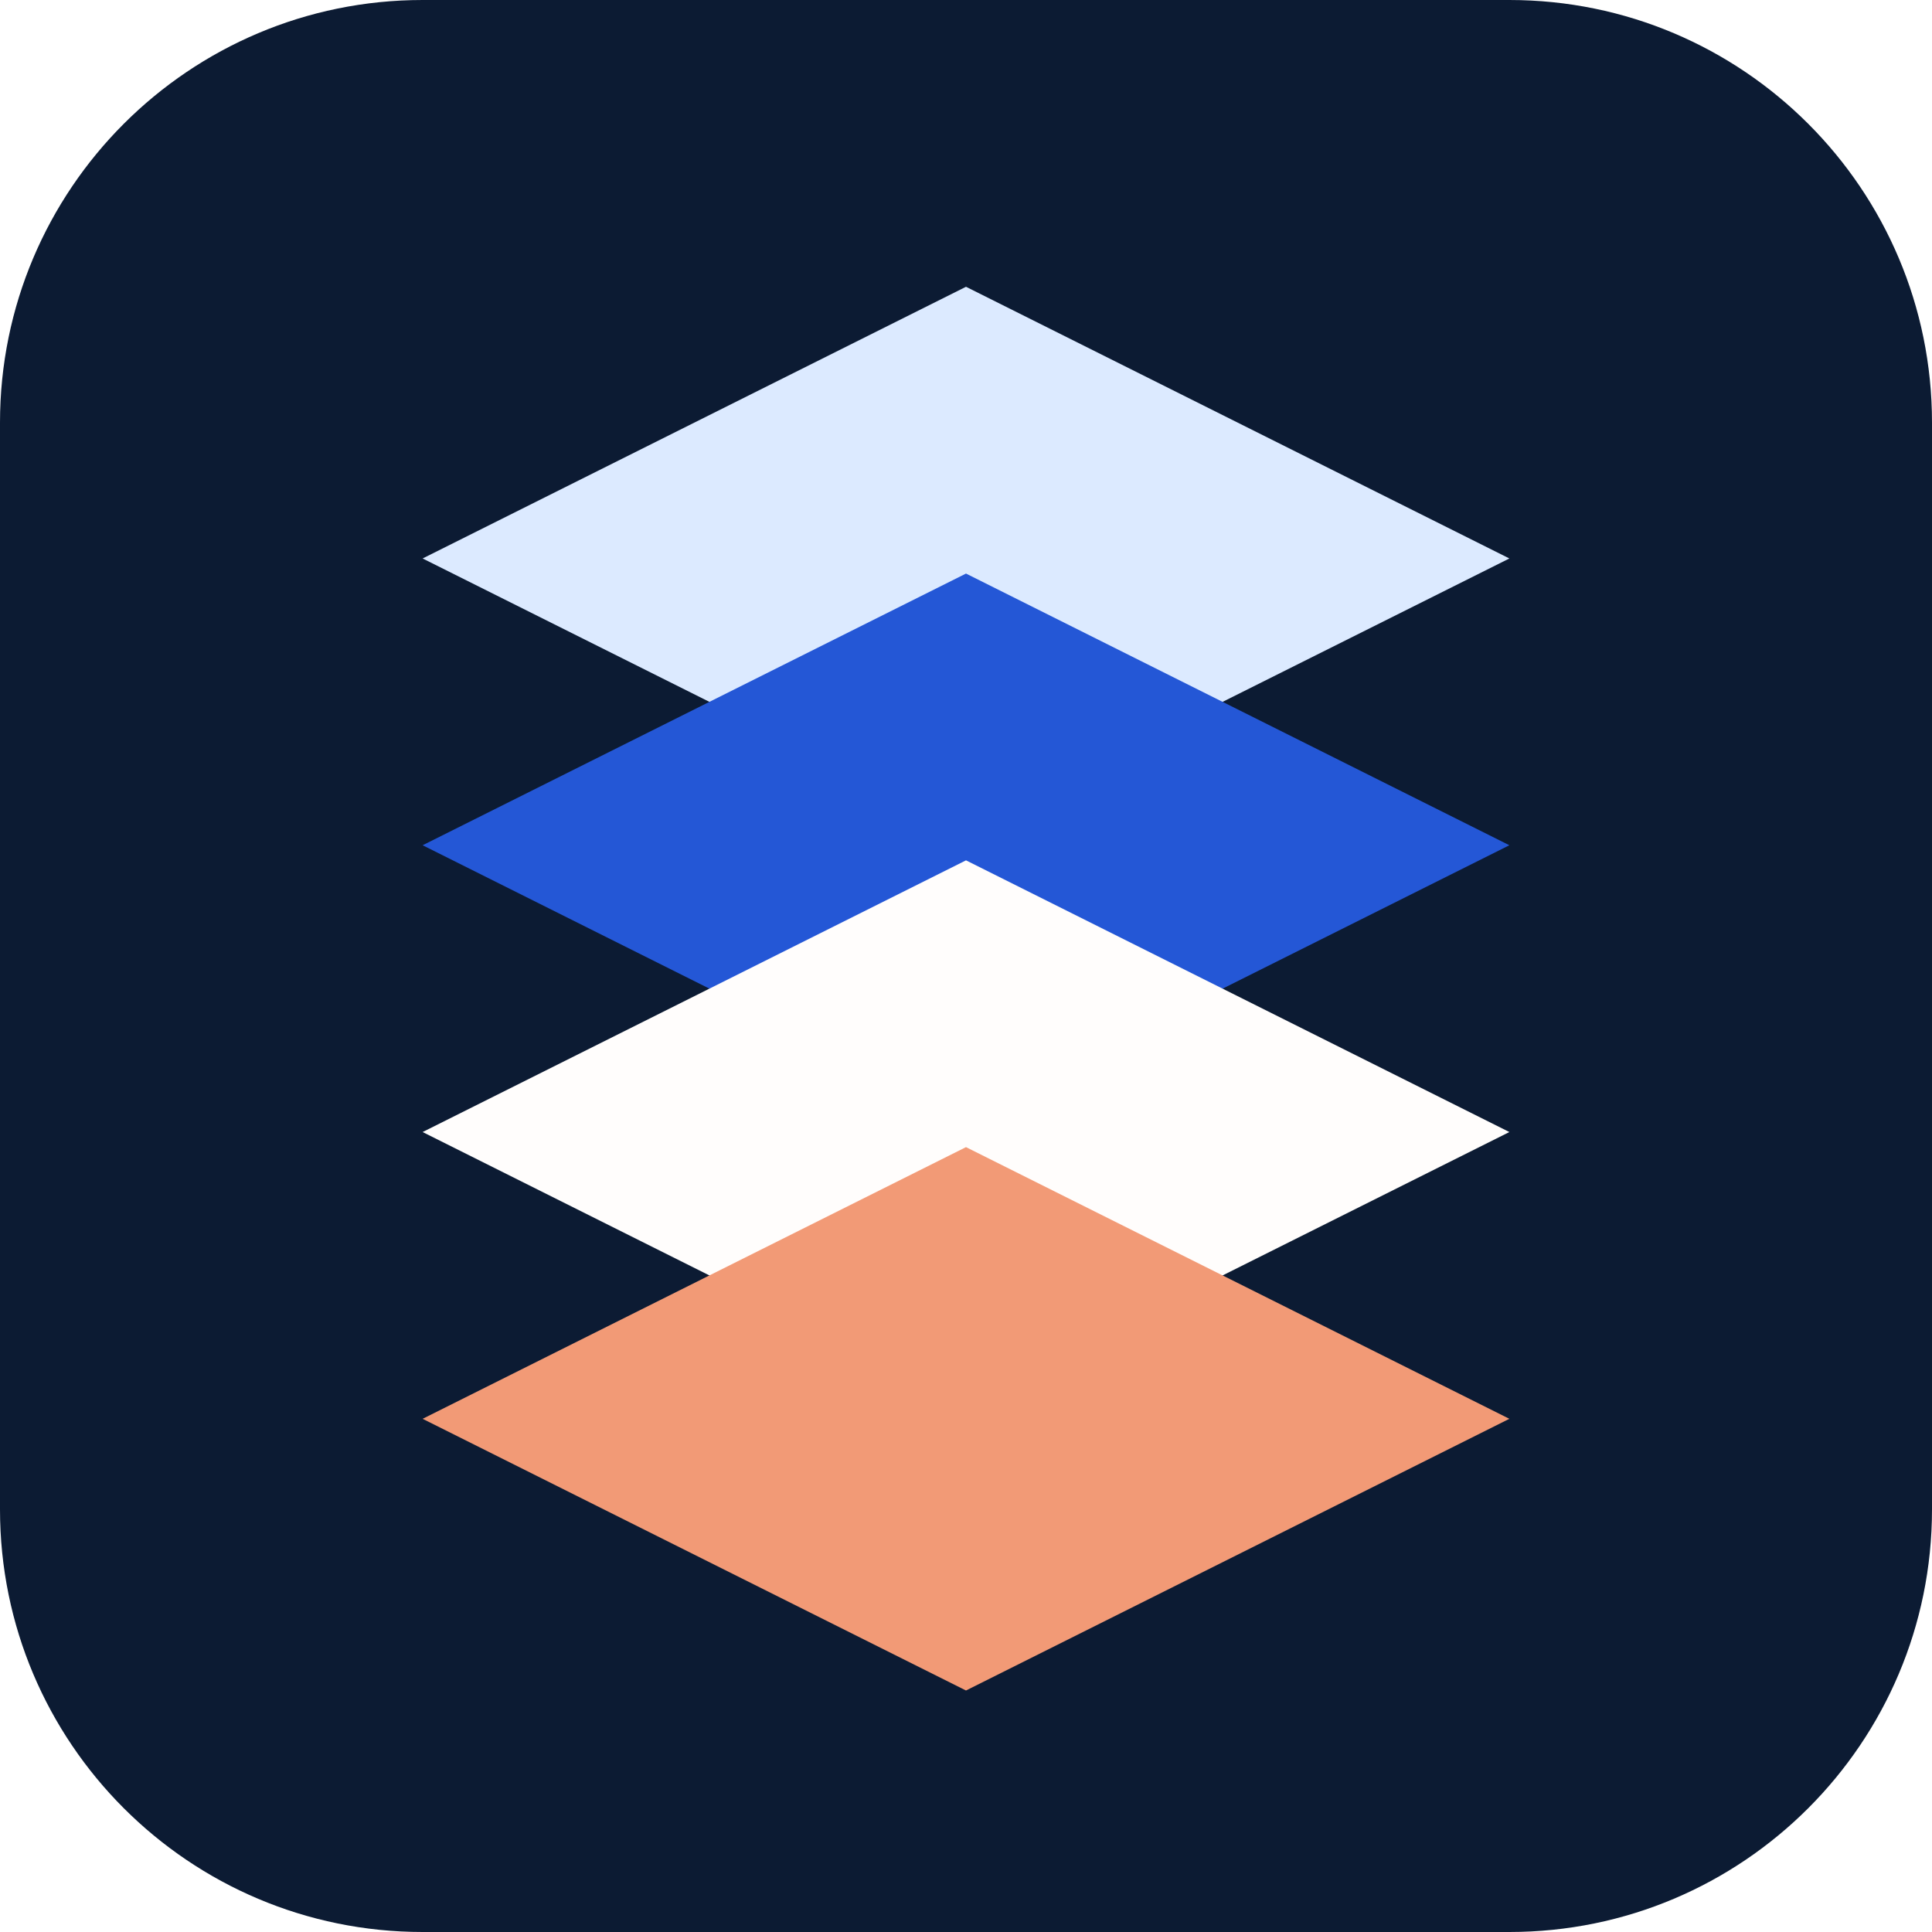
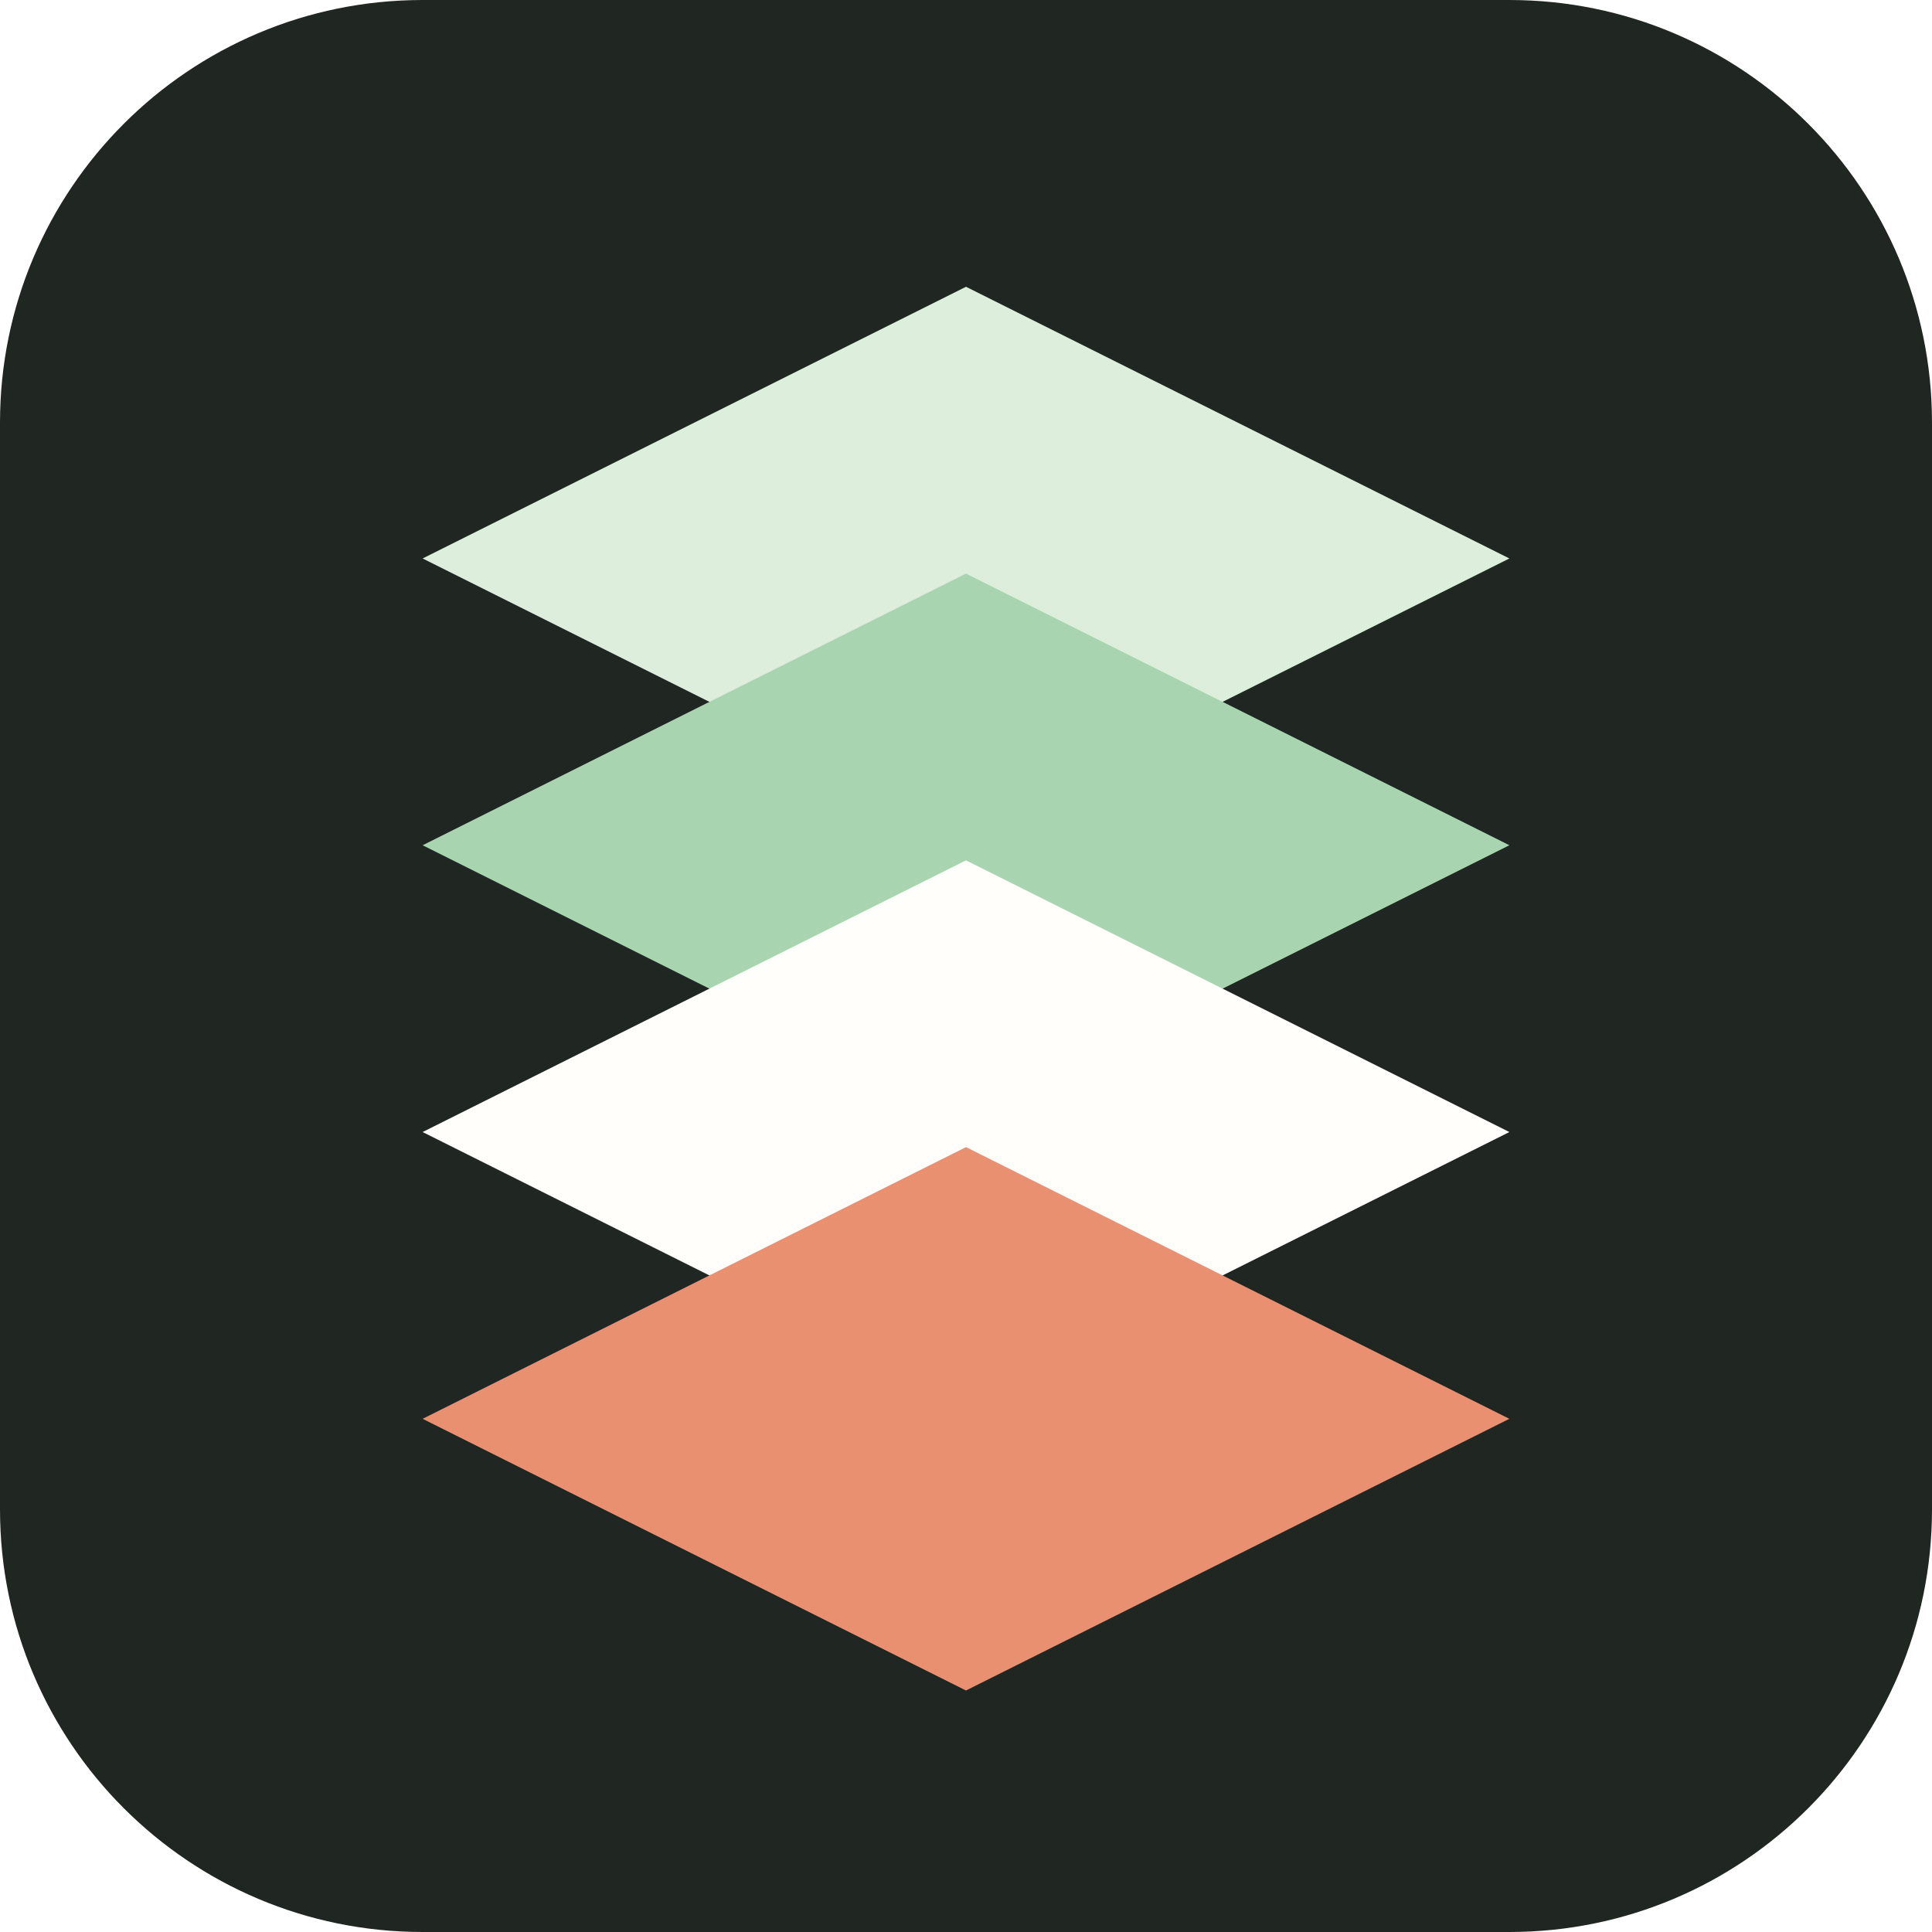
<svg xmlns="http://www.w3.org/2000/svg" width="512" height="512" viewBox="0 0 512 512" fill="none">
-   <rect width="512" height="512" rx="112" fill="#0C1B33" />
-   <path d="M112 148L256 76L400 148L256 220L112 148Z" fill="#DCEAFF" />
-   <path d="M112 224L256 152L400 224L256 296L112 224Z" fill="#2457D6" />
-   <path d="M112 300L256 228L400 300L256 372L112 300Z" fill="#FFFDFC" />
-   <path d="M112 376L256 304L400 376L256 448L112 376Z" fill="#F29A76" />
+   <rect width="512" height="512" rx="112" fill="#202722" />
+   <path d="M112 148L256 76L400 148L256 220L112 148Z" fill="#DDEEDD" />
+   <path d="M112 224L256 152L400 224L256 296L112 224Z" fill="#A8D5AF" />
+   <path d="M112 300L256 228L400 300L256 372L112 300Z" fill="#FFFEFA" />
+   <path d="M112 376L256 304L400 376L256 448L112 376Z" fill="#E8906F" />
</svg>
